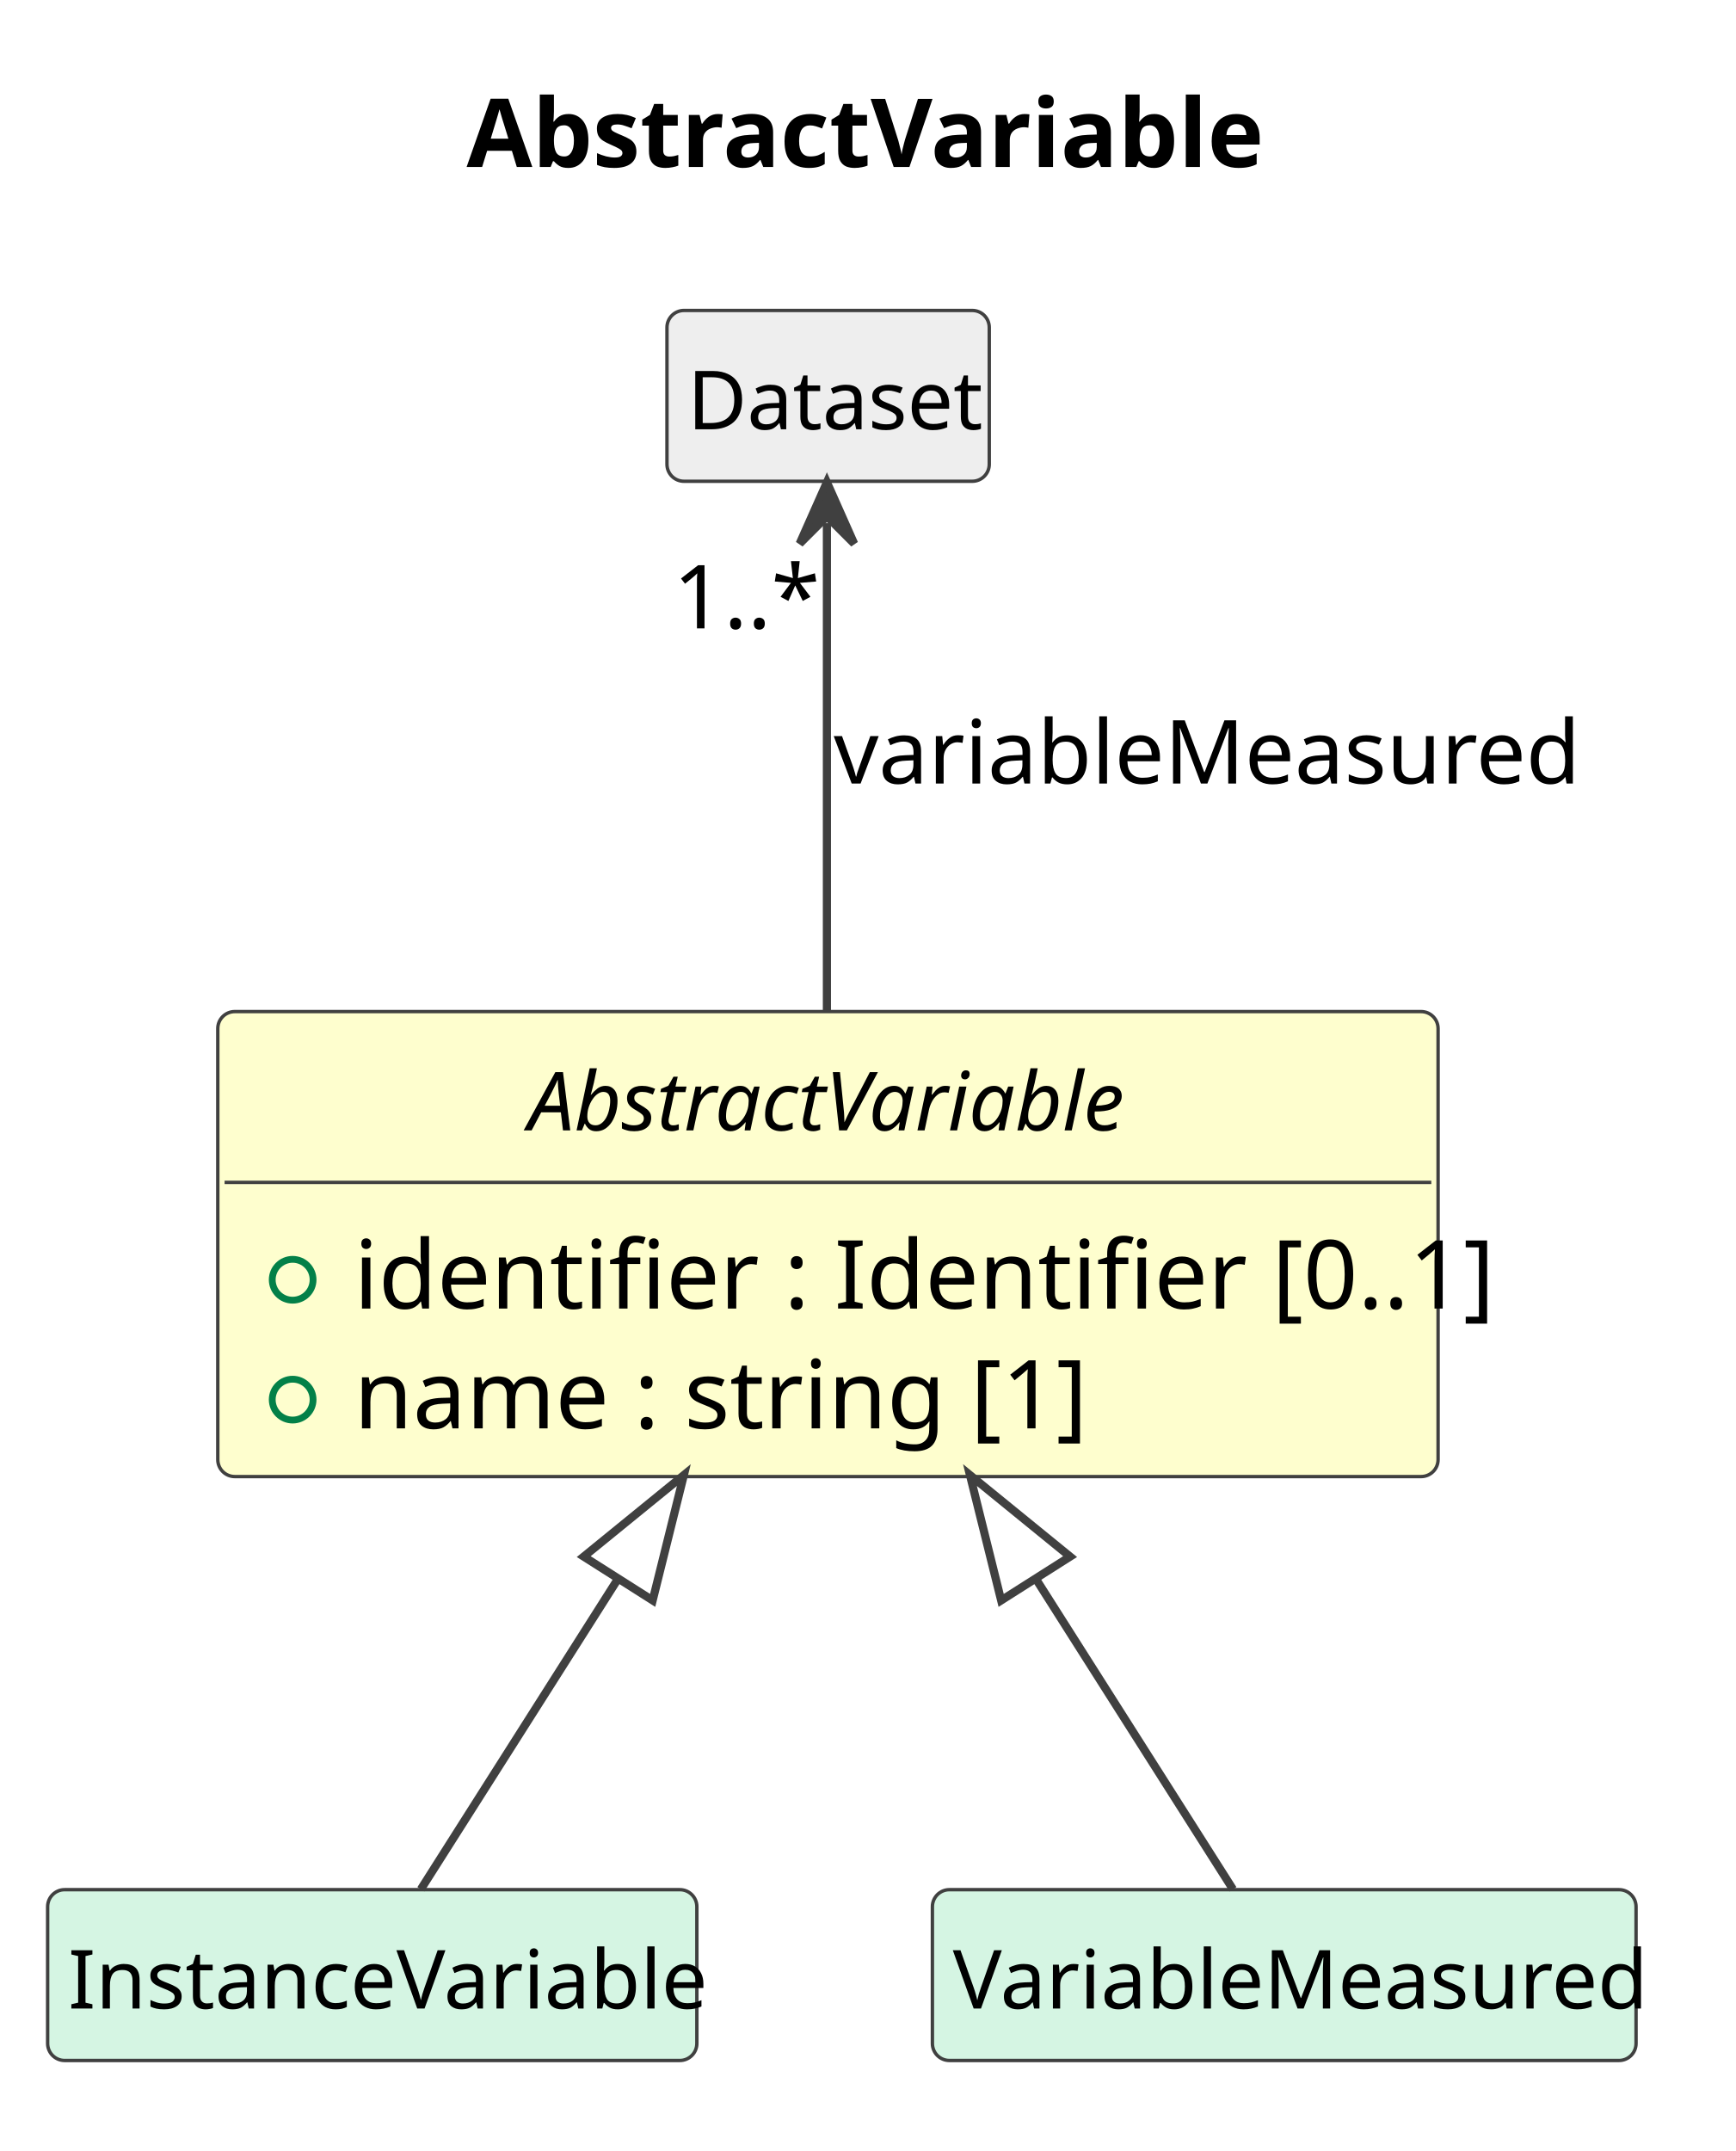
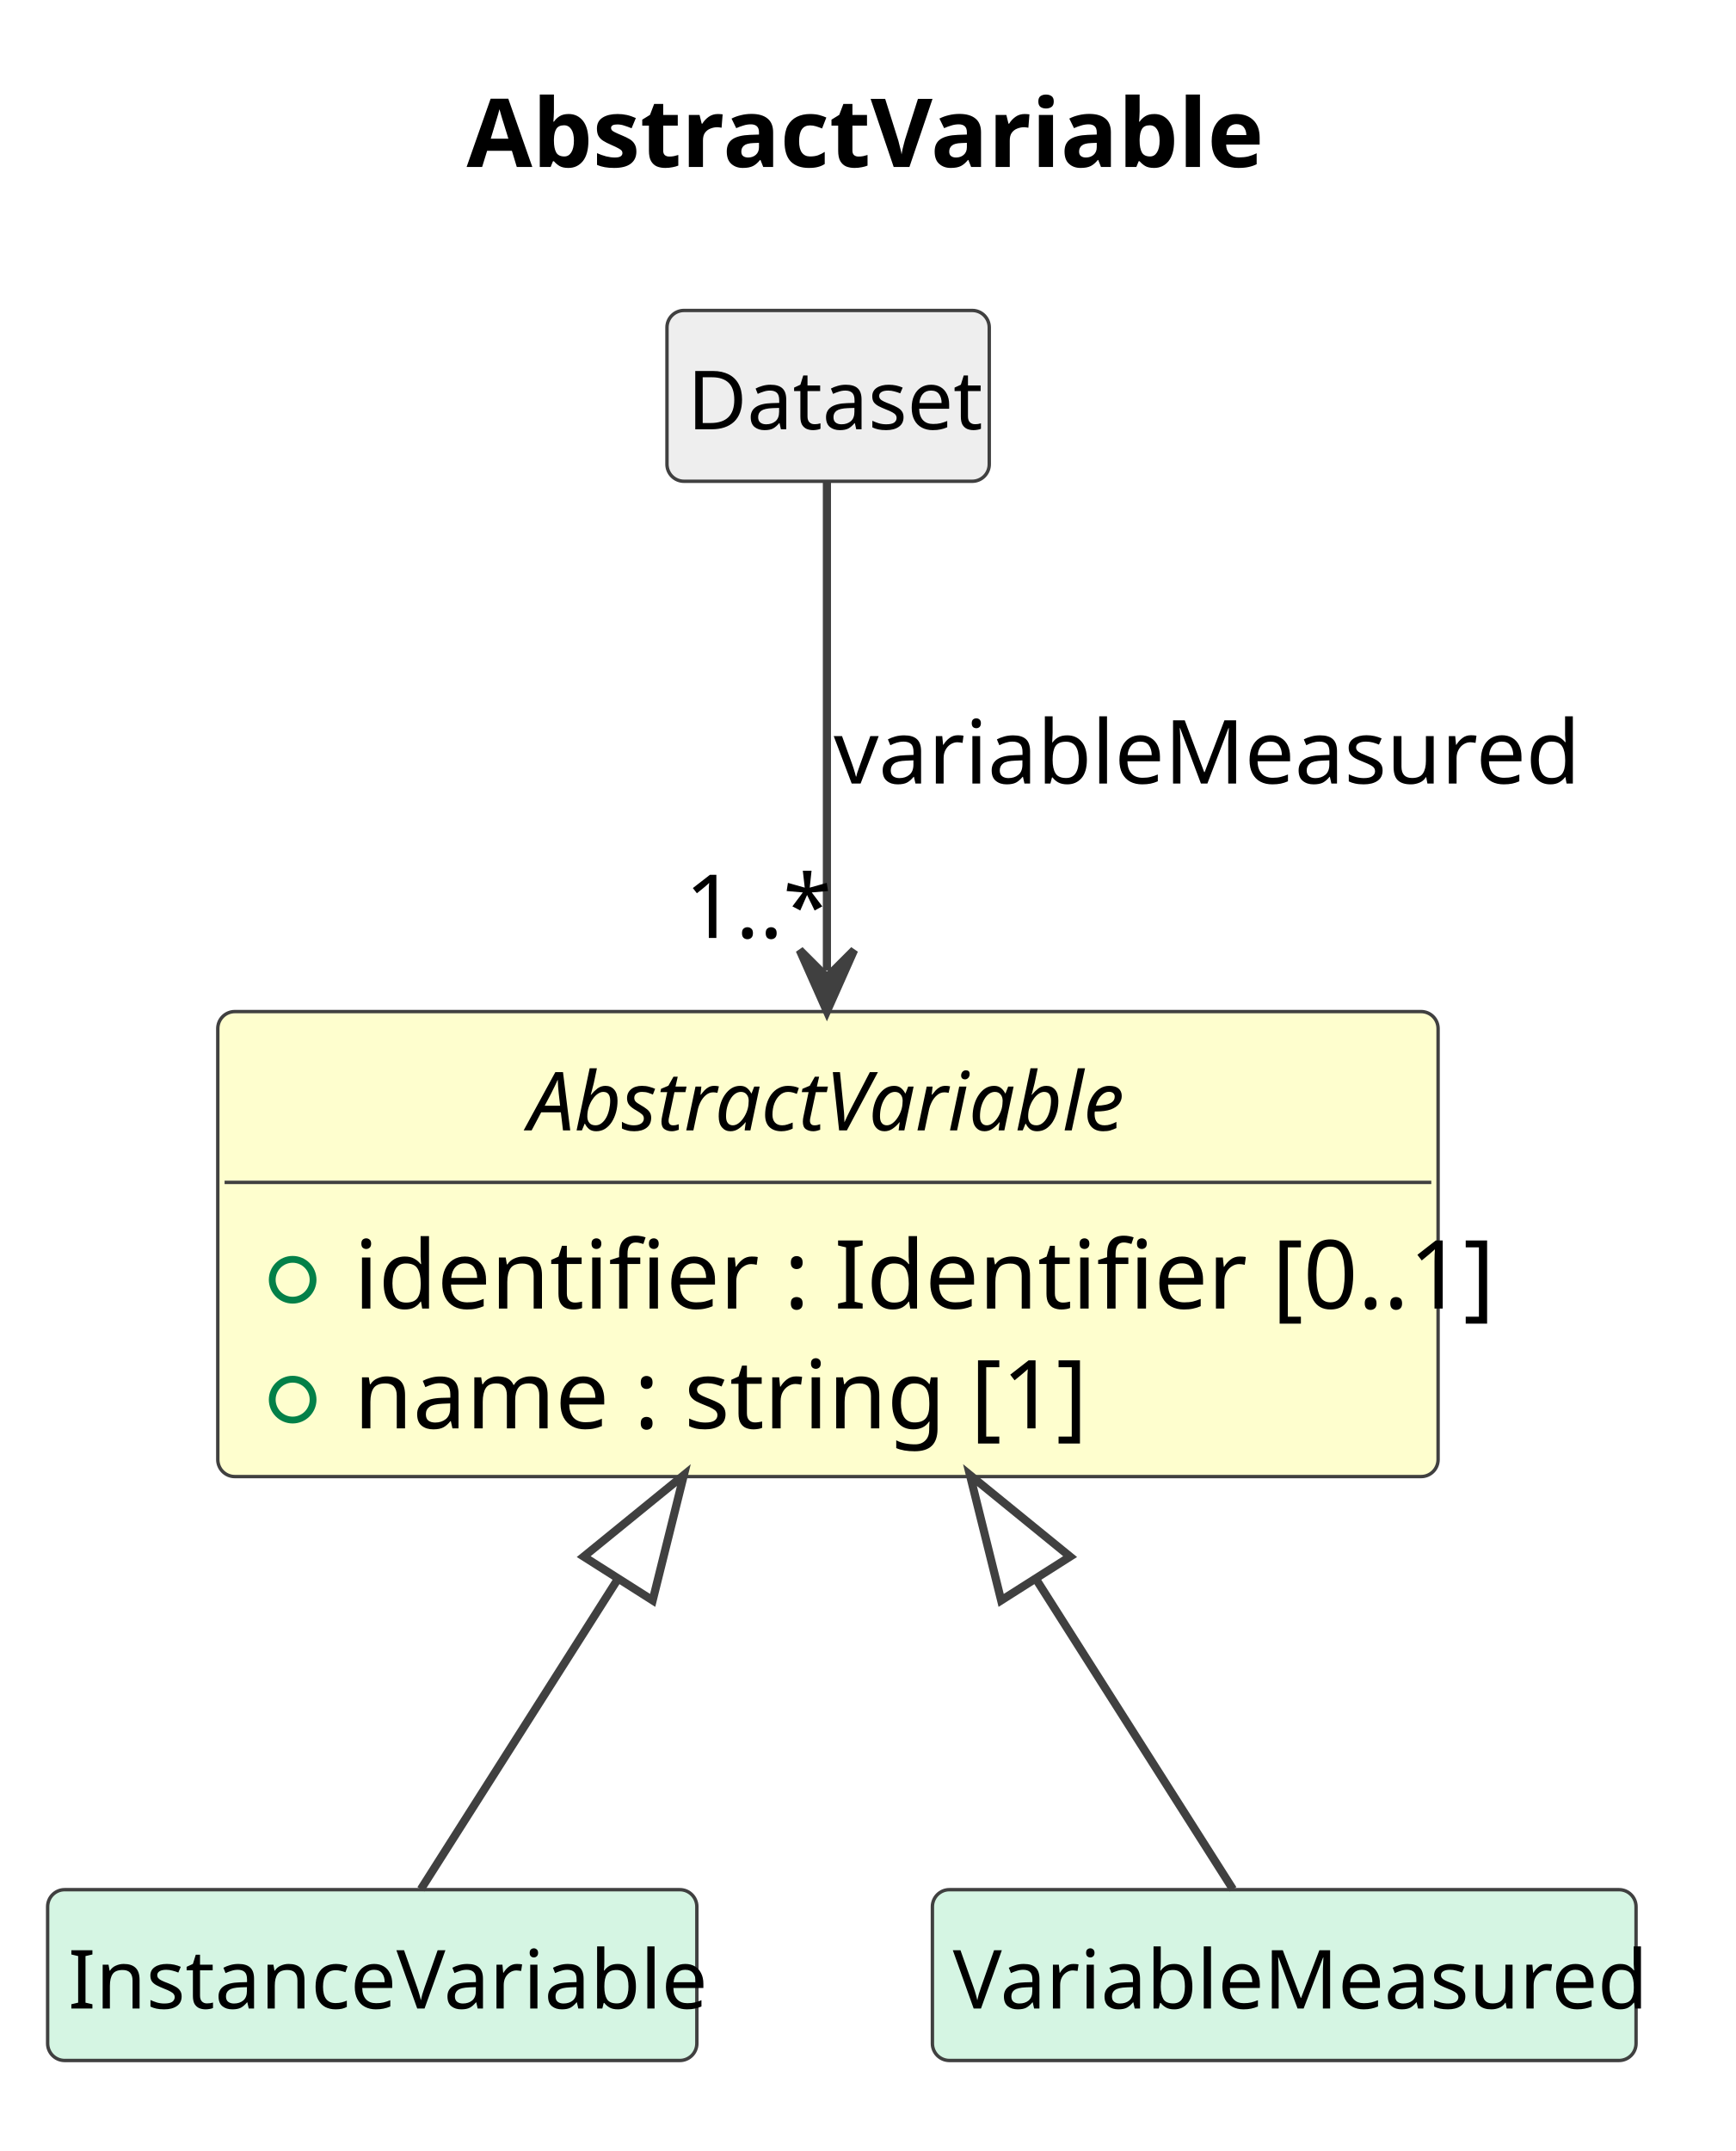
<svg xmlns="http://www.w3.org/2000/svg" contentStyleType="text/css" data-diagram-type="CLASS" height="316px" preserveAspectRatio="none" style="width:255px;height:316px;background:#FFFFFF;" version="1.1" viewBox="0 0 255 316" width="255px" zoomAndPan="magnify">
  <defs />
  <g>
    <g class="title" data-source-line="1">
      <text fill="#000000" font-family="sans-serif" font-size="14" font-weight="700" lengthAdjust="spacing" textLength="111.269" x="68.56" y="24.533">AbstractVariable</text>
    </g>
    <g class="entity" data-qualified-name="AbstractVariable" data-source-line="12" id="ent0002">
      <rect fill="#FEFECE" height="68.312" rx="2.5" ry="2.5" style="stroke:#404040;stroke-width:0.5;" width="179.303" x="32" y="148.609" />
      <text fill="#000000" font-family="sans-serif" font-size="12" font-style="italic" lengthAdjust="spacing" textLength="88.043" x="77.63" y="166.066">AbstractVariable</text>
      <line style="stroke:#404040;stroke-width:0.5;" x1="33" x2="210.303" y1="173.703" y2="173.703" />
      <g data-visibility-modifier="PUBLIC_FIELD">
        <ellipse cx="43" cy="188.008" fill="none" rx="3" ry="3" style="stroke:#038048;stroke-width:1;" />
      </g>
      <text fill="#000000" font-family="sans-serif" font-size="14" lengthAdjust="spacing" textLength="153.303" x="52" y="192.236">identifier : Identifier [0..1]</text>
      <g data-visibility-modifier="PUBLIC_FIELD">
        <ellipse cx="43" cy="205.617" fill="none" rx="3" ry="3" style="stroke:#038048;stroke-width:1;" />
      </g>
      <text fill="#000000" font-family="sans-serif" font-size="14" lengthAdjust="spacing" textLength="100.379" x="52" y="209.846">name : string [1]</text>
    </g>
    <g class="entity" data-qualified-name="InstanceVariable" data-source-line="16" id="ent0003">
      <rect fill="#D5F5E3" height="25.094" rx="2.5" ry="2.5" style="stroke:#404040;stroke-width:0.5;" width="95.391" x="7" y="277.609" />
      <text fill="#000000" font-family="sans-serif" font-size="12" lengthAdjust="spacing" textLength="89.391" x="10" y="295.066">InstanceVariable</text>
    </g>
    <g class="entity" data-qualified-name="VariableMeasured" data-source-line="18" id="ent0005">
      <rect fill="#D5F5E3" height="25.094" rx="2.5" ry="2.5" style="stroke:#404040;stroke-width:0.5;" width="103.389" x="137" y="277.609" />
      <text fill="#000000" font-family="sans-serif" font-size="12" lengthAdjust="spacing" textLength="97.389" x="140" y="295.066">VariableMeasured</text>
    </g>
    <g class="entity" data-qualified-name="Dataset" data-source-line="20" id="ent0007">
      <rect fill="#EEEEEE" height="25.094" rx="2.5" ry="2.5" style="stroke:#404040;stroke-width:0.5;" width="47.355" x="98" y="45.609" />
      <text fill="#000000" font-family="sans-serif" font-size="12" lengthAdjust="spacing" textLength="41.355" x="101" y="63.066">Dataset</text>
    </g>
    <g class="link" data-entity-1="ent0002" data-entity-2="ent0003" data-link-type="extension" data-source-line="17" id="lnk4">
      <path codeLine="17" d="M90.832,231.895 C77.632,252.685 71.06,263.029 61.84,277.549" fill="none" id="AbstractVariable-backto-InstanceVariable" style="stroke:#404040;stroke-width:1.2;" />
      <polygon fill="none" points="100.48,216.699,85.767,228.679,95.897,235.111,100.48,216.699" style="stroke:#404040;stroke-width:1.2;" />
    </g>
    <g class="link" data-entity-1="ent0002" data-entity-2="ent0005" data-link-type="extension" data-source-line="19" id="lnk6">
      <path codeLine="19" d="M152.168,231.895 C165.368,252.685 171.94,263.029 181.16,277.549" fill="none" id="AbstractVariable-backto-VariableMeasured" style="stroke:#404040;stroke-width:1.2;" />
      <polygon fill="none" points="142.52,216.699,147.103,235.111,157.233,228.679,142.52,216.699" style="stroke:#404040;stroke-width:1.2;" />
    </g>
    <g class="link" data-entity-1="ent0007" data-entity-2="ent0002" data-link-type="dependency" data-source-line="21" id="lnk8">
-       <path codeLine="21" d="M121.5,76.859 C121.5,94.579 121.5,122.829 121.5,148.569" fill="none" id="Dataset-backto-AbstractVariable" style="stroke:#404040;stroke-width:1.2;" />
-       <polygon fill="#404040" points="121.5,70.859,117.5,79.859,121.5,75.859,125.5,79.859,121.5,70.859" style="stroke:#404040;stroke-width:1.2;" />
+       <path codeLine="21" d="M121.5,70.859 C121.5,88.579 121.5,116.829 121.5,142.569" fill="none" id="Dataset-to-AbstractVariable" style="stroke:#404040;stroke-width:1.2;" />
+       <polygon fill="#404040" points="121.5,148.569,125.5,139.569,121.5,143.569,117.5,139.569,121.5,148.569" style="stroke:#404040;stroke-width:1.2;" />
      <text fill="#000000" font-family="sans-serif" font-size="13" lengthAdjust="spacing" textLength="103.334" x="122.5" y="115.105">variableMeasured</text>
-       <text fill="#000000" font-family="sans-serif" font-size="13" lengthAdjust="spacing" textLength="19.513" x="98.908" y="92.315">1..*</text>
+       <text fill="#000000" font-family="sans-serif" font-size="13" lengthAdjust="spacing" textLength="19.513" x="100.65" y="137.792">1..*</text>
    </g>
  </g>
</svg>
